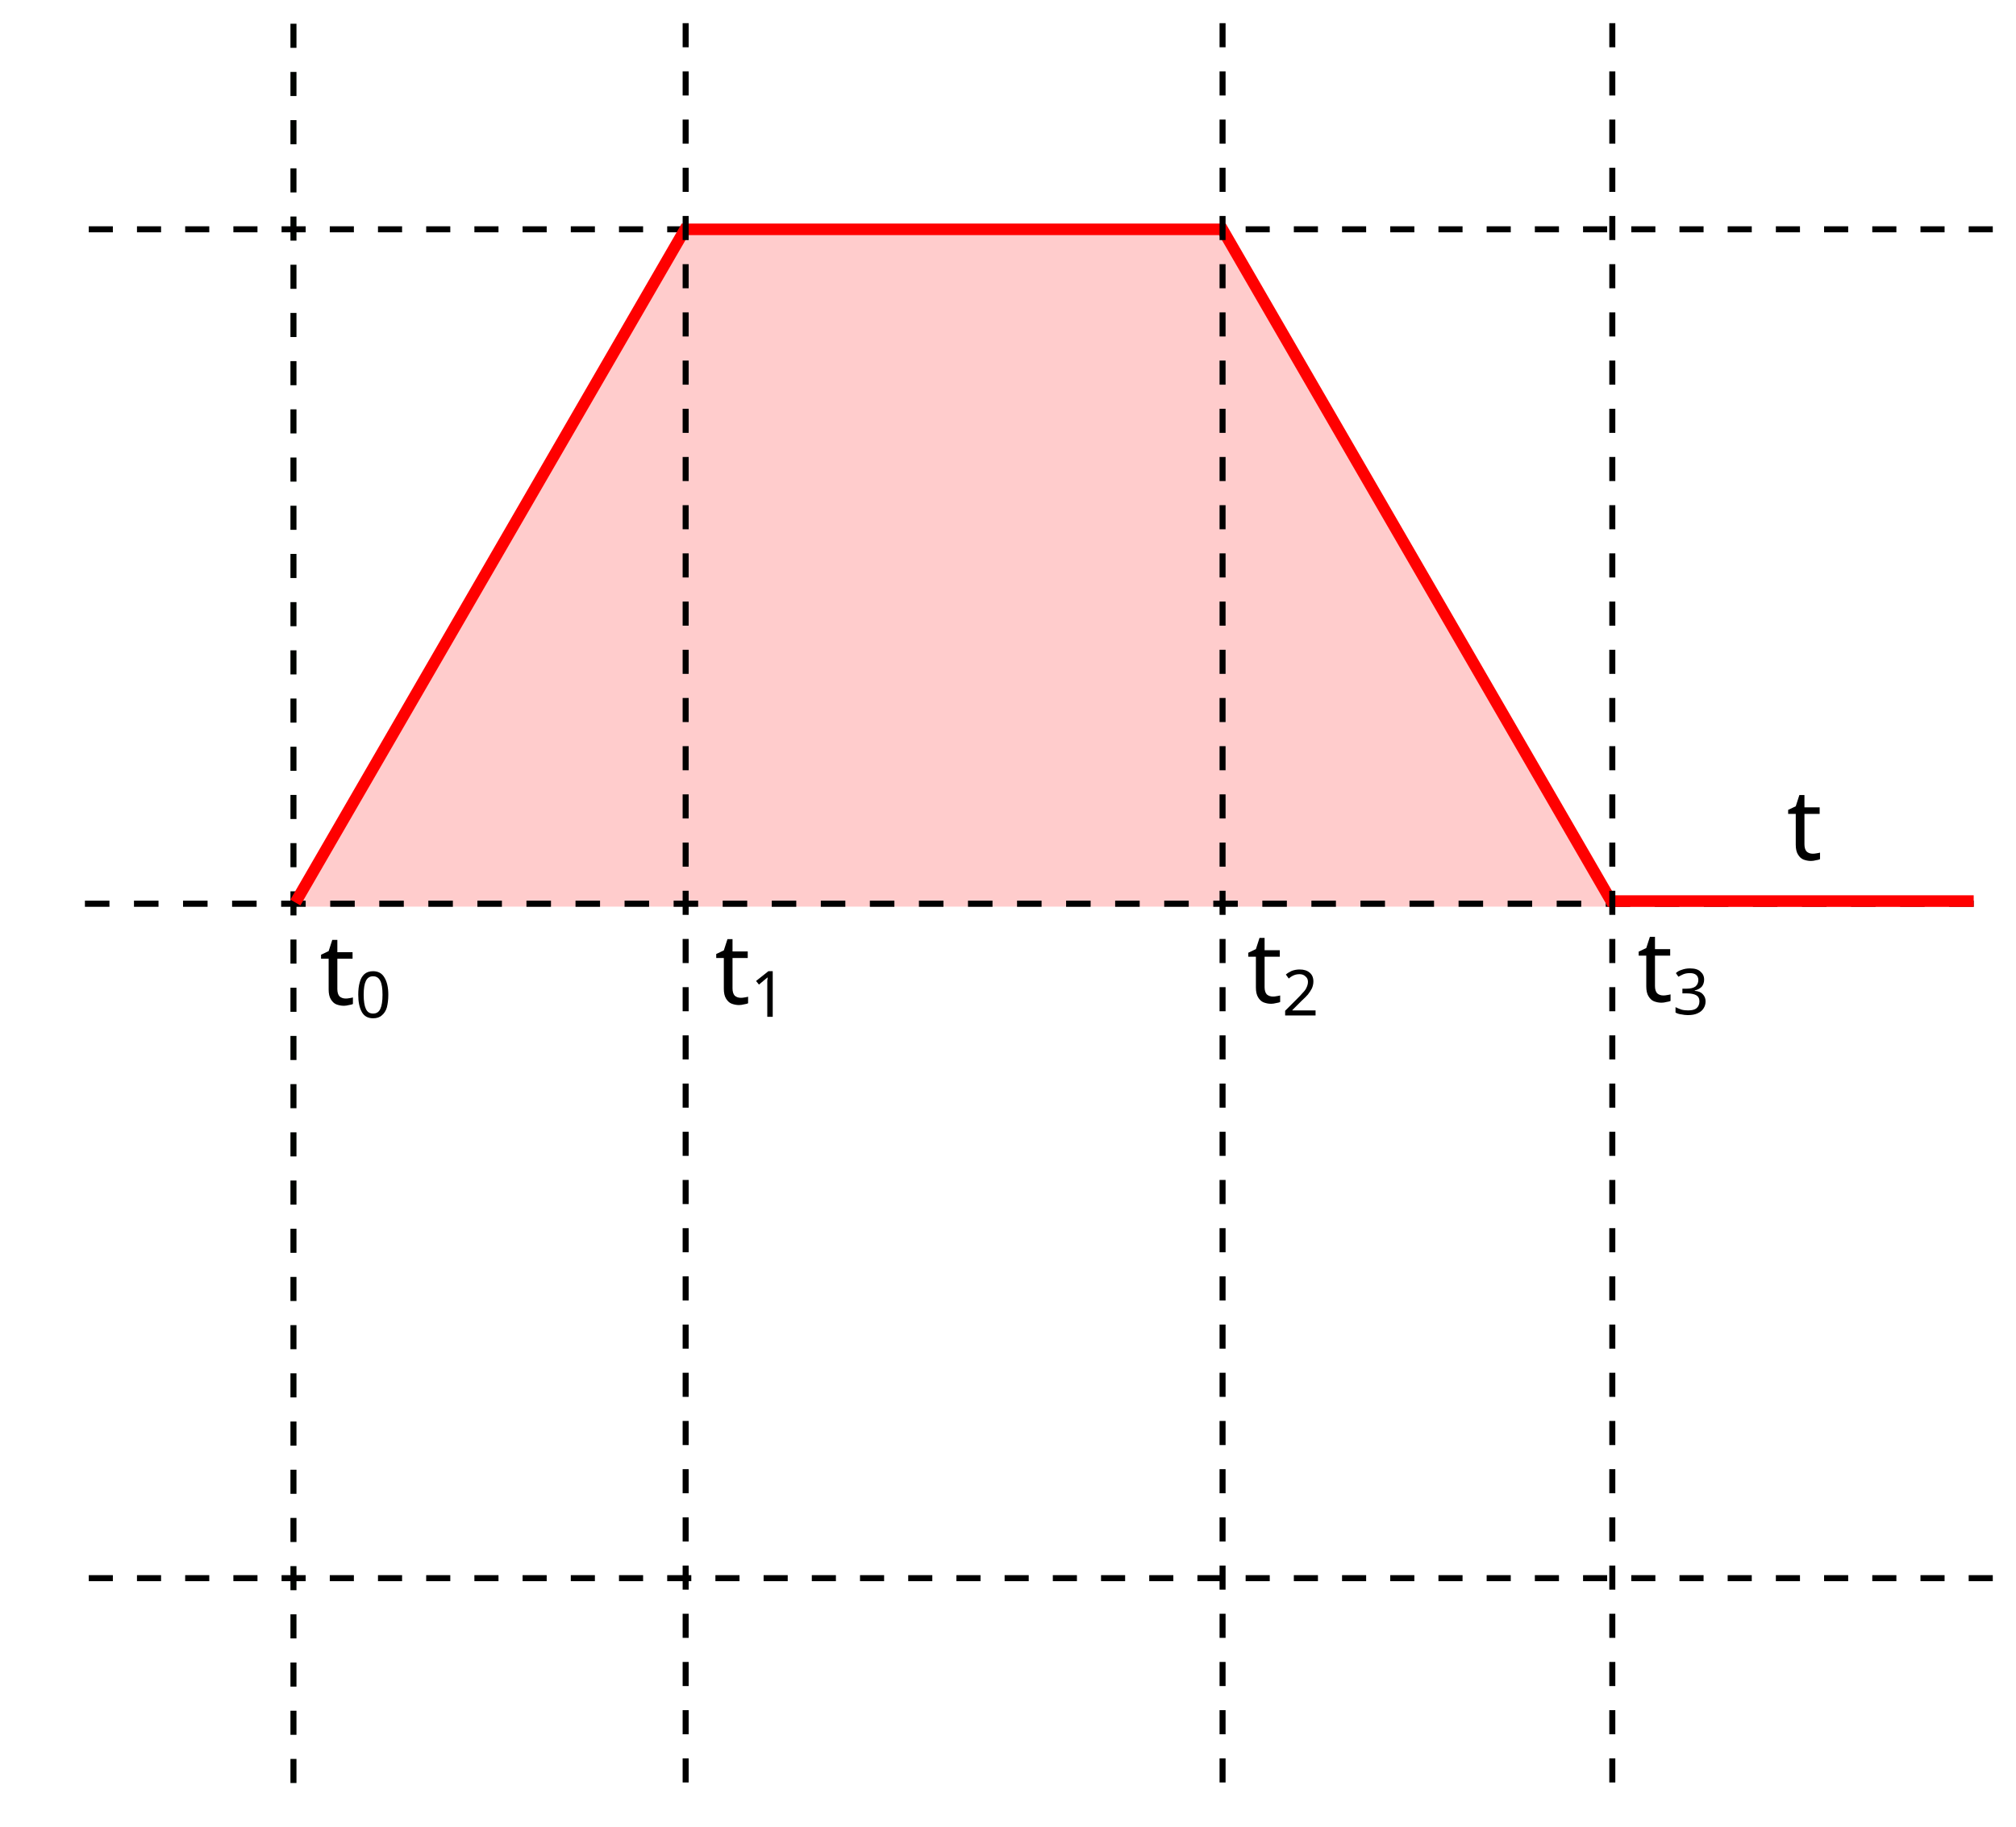
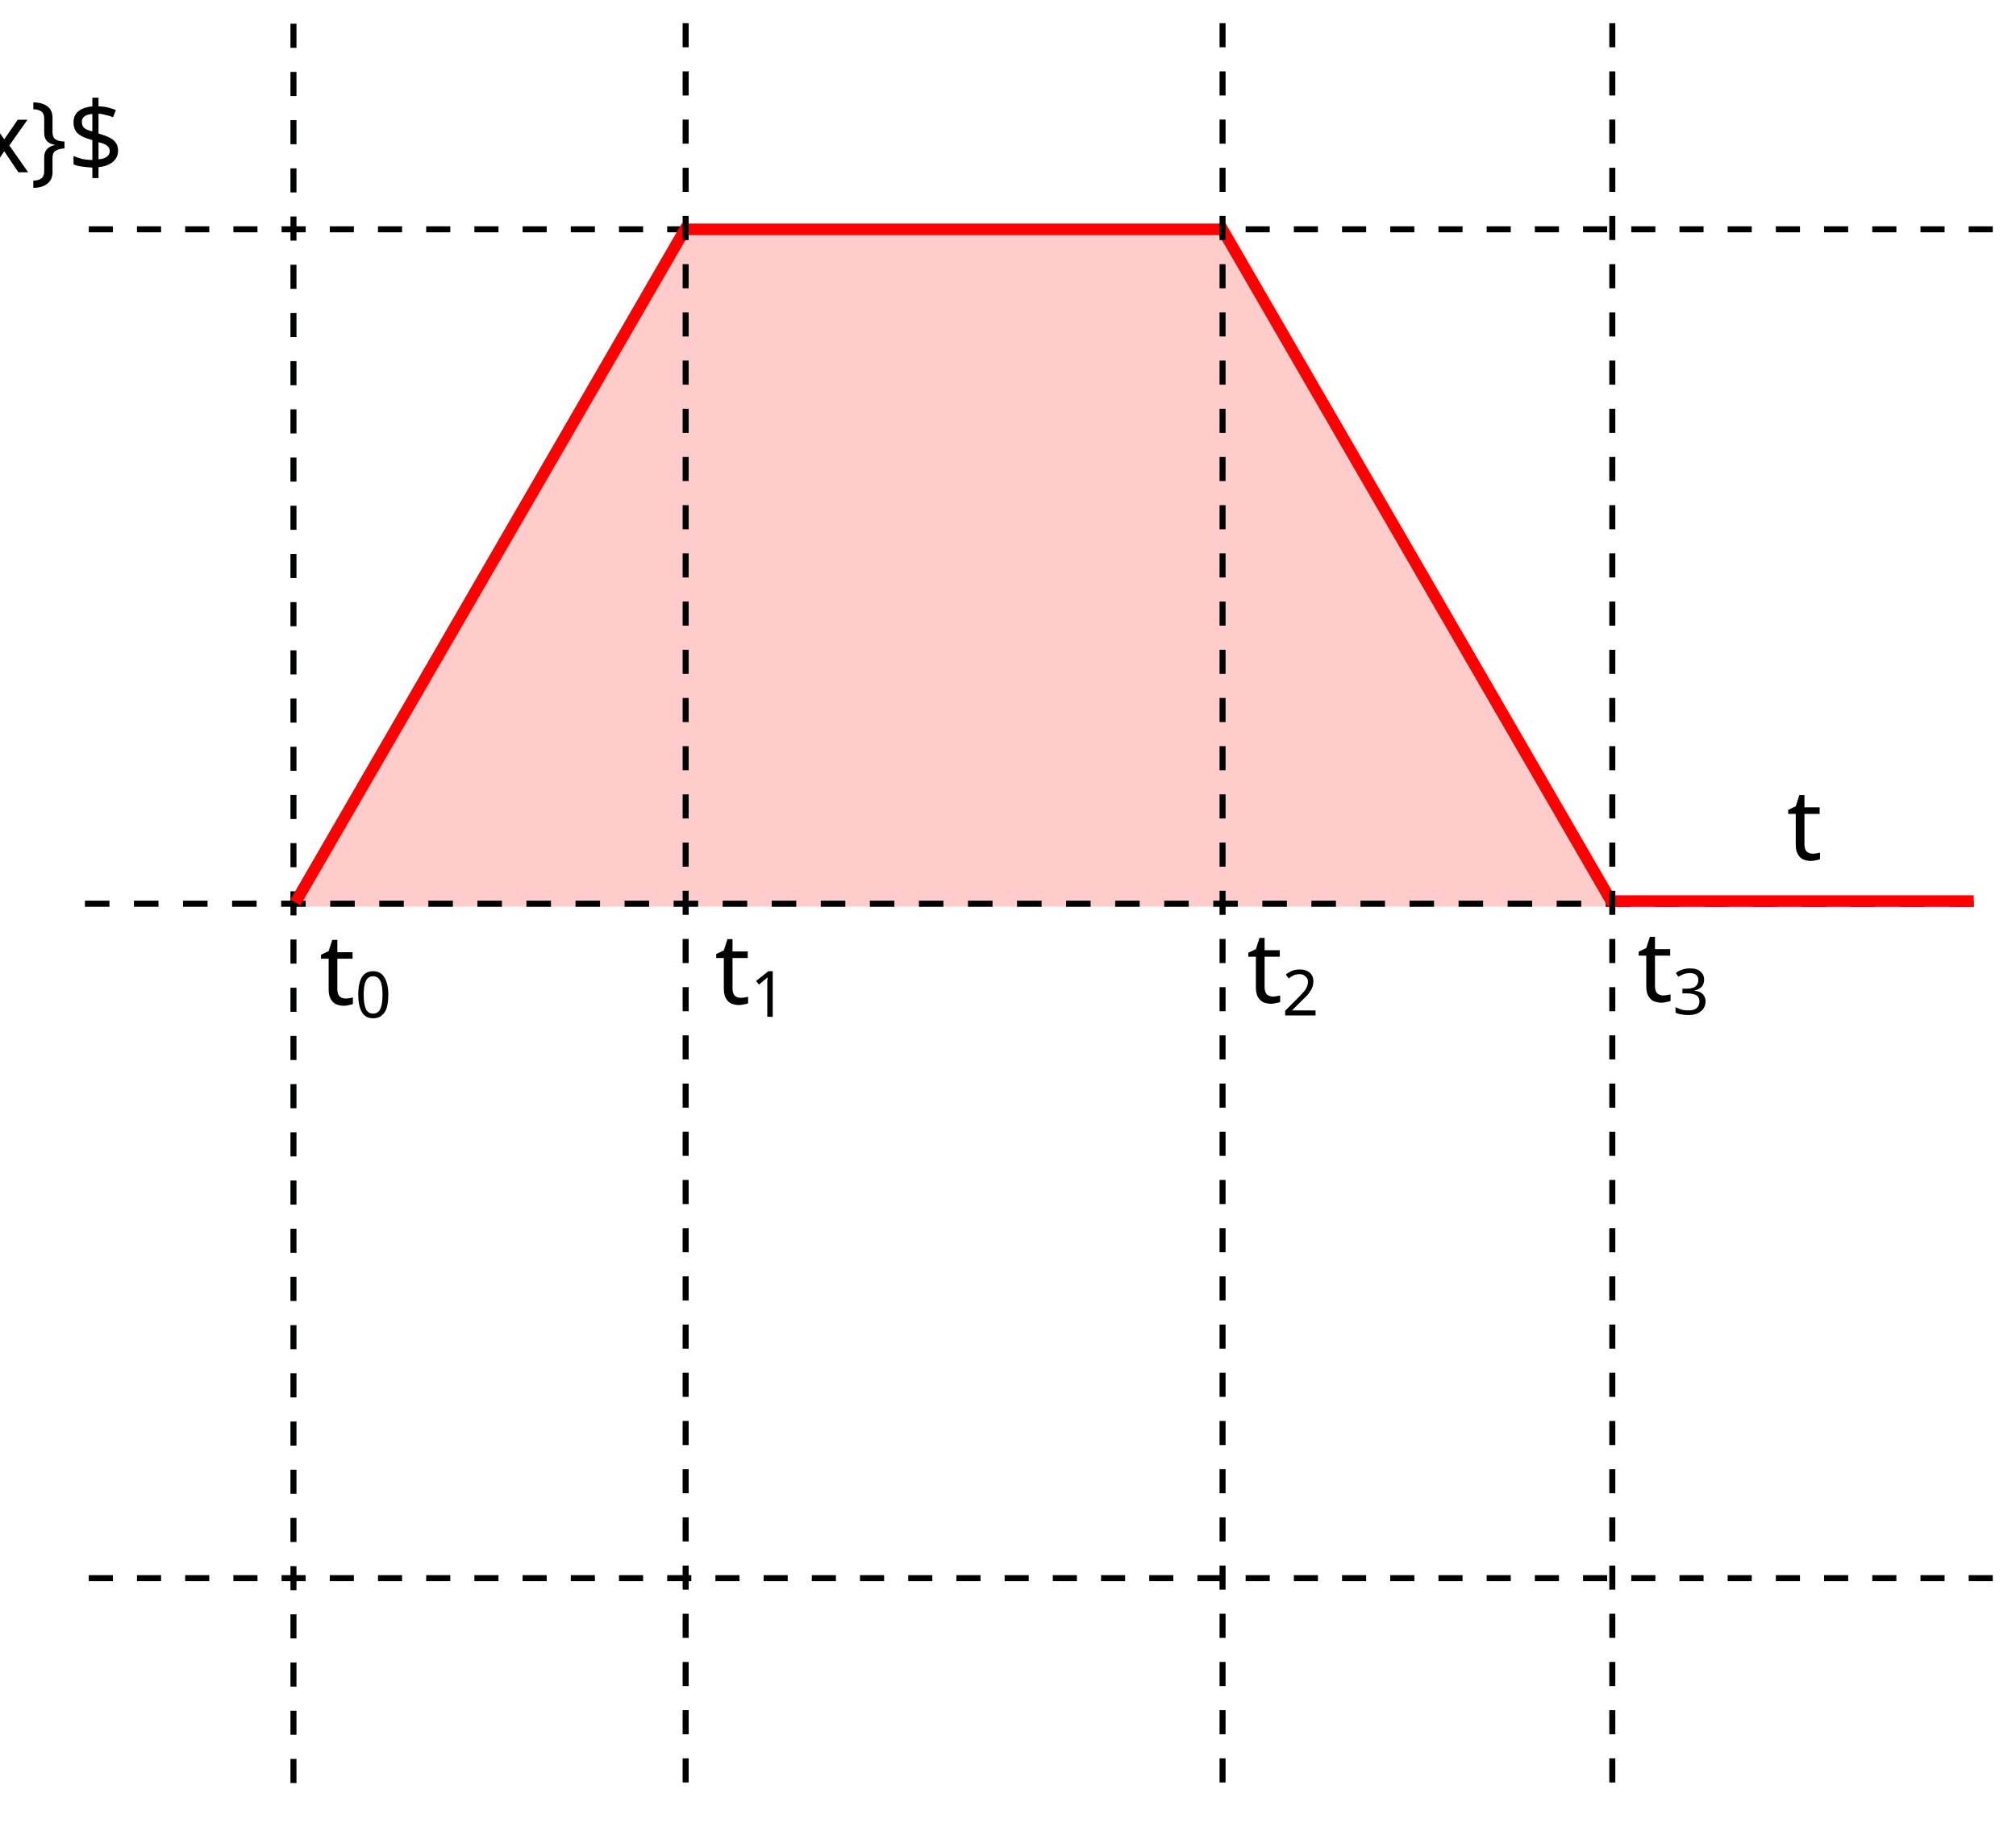
<svg xmlns="http://www.w3.org/2000/svg" width="86.984mm" height="78.817mm" viewBox="0 0 86.984 78.817" version="1.1" id="svg638">
  <defs id="defs635" />
  <g id="layer1" transform="translate(-6.382184,-6.127924)">
    <path style="fill:#ff0000;fill-opacity:0.2;stroke:none;stroke-width:0.265px;stroke-linecap:butt;stroke-linejoin:miter;stroke-opacity:1" d="M 19.072,45.252 H 75.988 L 59.149,16.086 H 35.981 Z" id="path50060" />
    <path style="fill:#000000;fill-opacity:1;stroke:#000400;stroke-width:0.26;stroke-linecap:butt;stroke-linejoin:miter;stroke-miterlimit:4;stroke-dasharray:1.04, 1.04;stroke-dashoffset:0;stroke-opacity:1" d="M 19.044,7.152 V 83.944" id="path26260-1-6-8" />
    <g id="g5605" transform="matrix(0.2930955,0,0,0.2930955,-25.31012,115.5459)">
      <path style="fill:none;stroke:#000000;stroke-width:0.903;stroke-linecap:butt;stroke-linejoin:miter;stroke-miterlimit:4;stroke-dasharray:3.611, 3.611;stroke-dashoffset:0;stroke-opacity:1" d="m 120.631,-240.258 h 280.865" id="path26260-7-3" />
      <path style="fill:none;stroke:#000000;stroke-width:0.887;stroke-linecap:butt;stroke-linejoin:miter;stroke-miterlimit:4;stroke-dasharray:3.548, 3.548;stroke-dashoffset:0;stroke-opacity:1" d="M 121.197,-339.558 H 401.496" id="path26260-5" />
      <path style="fill:none;stroke:#000000;stroke-width:0.887;stroke-linecap:butt;stroke-linejoin:miter;stroke-miterlimit:4;stroke-dasharray:3.548, 3.548;stroke-dashoffset:0;stroke-opacity:1" d="M 121.197,-140.959 H 401.496" id="path26260-5-6" />
    </g>
    <path style="fill:none;stroke:#ff0000;stroke-width:0.5;stroke-linecap:butt;stroke-linejoin:miter;stroke-miterlimit:4;stroke-dasharray:none;stroke-opacity:1" d="M 19.127,45.075 35.939,16.025 H 59.125 l 16.776,28.988 h 15.64" id="path4425" />
    <path style="fill:none;stroke:#000000;stroke-width:0.26;stroke-linecap:butt;stroke-linejoin:miter;stroke-miterlimit:4;stroke-dasharray:1.04, 1.04;stroke-dashoffset:0;stroke-opacity:1" d="M 35.966,7.128 V 83.92" id="path26260-1-6" />
    <path style="fill:none;stroke:#000000;stroke-width:0.26;stroke-linecap:butt;stroke-linejoin:miter;stroke-miterlimit:4;stroke-dasharray:1.04, 1.04;stroke-dashoffset:0;stroke-opacity:1" d="M 59.132,7.128 V 83.92" id="path26260-1-6-3" />
    <path style="fill:none;stroke:#000000;stroke-width:0.26;stroke-linecap:butt;stroke-linejoin:miter;stroke-miterlimit:4;stroke-dasharray:1.04, 1.04;stroke-dashoffset:0;stroke-opacity:1" d="M 75.948,7.128 V 83.92" id="path26260-1-6-3-3" />
-     <text xml:space="preserve" style="font-style:normal;font-weight:normal;font-size:4.233px;line-height:1.25;font-family:sans-serif;fill:#000000;fill-opacity:1;stroke:none;stroke-width:0.265" x="17.638" y="13.564" id="text8466">
-       <tspan id="tspan8464" style="font-size:4.233px;text-align:end;text-anchor:end;fill:#000000;fill-opacity:1;stroke-width:0.265" x="17.638" y="13.564">V<tspan style="font-size:65%;baseline-shift:sub" id="tspan35215">max</tspan>
-       </tspan>
+     <text xml:space="preserve" style="font-style:normal;font-weight:normal;font-size:4.233px;line-height:1.25;font-family:sans-serif;fill:#000000;fill-opacity:1;stroke:none;stroke-width:0.265" x="17.213" y="13.564" id="text8466">
+       <tspan id="tspan8464" style="font-size:4.233px;text-align:end;text-anchor:end;fill:#000000;fill-opacity:1;stroke-width:0.265" x="17.213" y="13.564">$v_{max}$</tspan>
    </text>
    <text xml:space="preserve" style="font-style:normal;font-weight:normal;font-size:4.233px;line-height:1.25;font-family:sans-serif;fill:#000000;fill-opacity:1;stroke:none;stroke-width:0.265" x="17.5" y="71.672" id="text8466-1">
      <tspan id="tspan8464-8" style="font-size:4.233px;text-align:end;text-anchor:end;fill:#000000;fill-opacity:1;stroke-width:0.265" x="17.5" y="71.672">-V<tspan style="font-size:65%;baseline-shift:sub" id="tspan44865">max</tspan>
      </tspan>
    </text>
    <text xml:space="preserve" style="font-style:normal;font-variant:normal;font-weight:normal;font-stretch:normal;font-size:4.233px;line-height:1.25;font-family:sans-serif;-inkscape-font-specification:'sans-serif, Normal';font-variant-ligatures:normal;font-variant-caps:normal;font-variant-numeric:normal;font-variant-east-asian:normal;fill:#000000;fill-opacity:1;stroke:none;stroke-width:0.265" x="90.502" y="43.234" id="text21687-36">
      <tspan id="tspan21685-753" style="font-style:normal;font-variant:normal;font-weight:normal;font-stretch:normal;font-size:4.233px;font-family:sans-serif;-inkscape-font-specification:'sans-serif, Normal';font-variant-ligatures:normal;font-variant-caps:normal;font-variant-numeric:normal;font-variant-east-asian:normal;text-align:end;text-anchor:end;stroke-width:0.265" x="90.502" y="43.234">t</tspan>
    </text>
    <text xml:space="preserve" style="font-style:normal;font-variant:normal;font-weight:normal;font-stretch:normal;font-size:4.233px;line-height:1.25;font-family:sans-serif;-inkscape-font-specification:'sans-serif, Normal';font-variant-ligatures:normal;font-variant-caps:normal;font-variant-numeric:normal;font-variant-east-asian:normal;text-align:start;text-anchor:start;fill:#000000;fill-opacity:1;stroke:none;stroke-width:0.265" x="20.171" y="49.488" id="text21687-36-1">
      <tspan id="tspan21685-753-2" style="font-style:normal;font-variant:normal;font-weight:normal;font-stretch:normal;font-size:4.233px;font-family:sans-serif;-inkscape-font-specification:'sans-serif, Normal';font-variant-ligatures:normal;font-variant-caps:normal;font-variant-numeric:normal;font-variant-east-asian:normal;text-align:start;text-anchor:start;stroke-width:0.265" x="20.171" y="49.488">t<tspan style="font-size:65%;text-align:start;baseline-shift:sub;text-anchor:start" id="tspan13427">0</tspan>
      </tspan>
    </text>
    <text xml:space="preserve" style="font-style:normal;font-variant:normal;font-weight:normal;font-stretch:normal;font-size:4.233px;line-height:1.25;font-family:sans-serif;-inkscape-font-specification:'sans-serif, Normal';font-variant-ligatures:normal;font-variant-caps:normal;font-variant-numeric:normal;font-variant-east-asian:normal;text-align:start;text-anchor:start;fill:#000000;fill-opacity:1;stroke:none;stroke-width:0.265" x="37.224" y="49.456" id="text21687-36-1-7">
      <tspan id="tspan21685-753-2-0" style="font-style:normal;font-variant:normal;font-weight:normal;font-stretch:normal;font-size:4.233px;font-family:sans-serif;-inkscape-font-specification:'sans-serif, Normal';font-variant-ligatures:normal;font-variant-caps:normal;font-variant-numeric:normal;font-variant-east-asian:normal;text-align:start;text-anchor:start;stroke-width:0.265" x="37.224" y="49.456">t<tspan style="font-size:65%;baseline-shift:sub" id="tspan71272">1</tspan>
      </tspan>
    </text>
    <text xml:space="preserve" style="font-style:normal;font-variant:normal;font-weight:normal;font-stretch:normal;font-size:4.233px;line-height:1.25;font-family:sans-serif;-inkscape-font-specification:'sans-serif, Normal';font-variant-ligatures:normal;font-variant-caps:normal;font-variant-numeric:normal;font-variant-east-asian:normal;text-align:start;text-anchor:start;fill:#000000;fill-opacity:1;stroke:none;stroke-width:0.265" x="60.179" y="49.399" id="text21687-36-1-3">
      <tspan id="tspan21685-753-2-6" style="font-style:normal;font-variant:normal;font-weight:normal;font-stretch:normal;font-size:4.233px;font-family:sans-serif;-inkscape-font-specification:'sans-serif, Normal';font-variant-ligatures:normal;font-variant-caps:normal;font-variant-numeric:normal;font-variant-east-asian:normal;text-align:start;text-anchor:start;stroke-width:0.265" x="60.179" y="49.399">t<tspan style="font-size:65%;text-align:start;baseline-shift:sub;text-anchor:start" id="tspan13427-0">2</tspan>
      </tspan>
    </text>
    <text xml:space="preserve" style="font-style:normal;font-variant:normal;font-weight:normal;font-stretch:normal;font-size:4.233px;line-height:1.25;font-family:sans-serif;-inkscape-font-specification:'sans-serif, Normal';font-variant-ligatures:normal;font-variant-caps:normal;font-variant-numeric:normal;font-variant-east-asian:normal;text-align:start;text-anchor:start;fill:#000000;fill-opacity:1;stroke:none;stroke-width:0.265" x="77.024" y="49.353" id="text21687-36-1-6">
      <tspan id="tspan21685-753-2-2" style="font-style:normal;font-variant:normal;font-weight:normal;font-stretch:normal;font-size:4.233px;font-family:sans-serif;-inkscape-font-specification:'sans-serif, Normal';font-variant-ligatures:normal;font-variant-caps:normal;font-variant-numeric:normal;font-variant-east-asian:normal;text-align:start;text-anchor:start;stroke-width:0.265" x="77.024" y="49.353">t<tspan style="font-size:65%;baseline-shift:sub" id="tspan82464">3</tspan>
      </tspan>
    </text>
  </g>
</svg>
